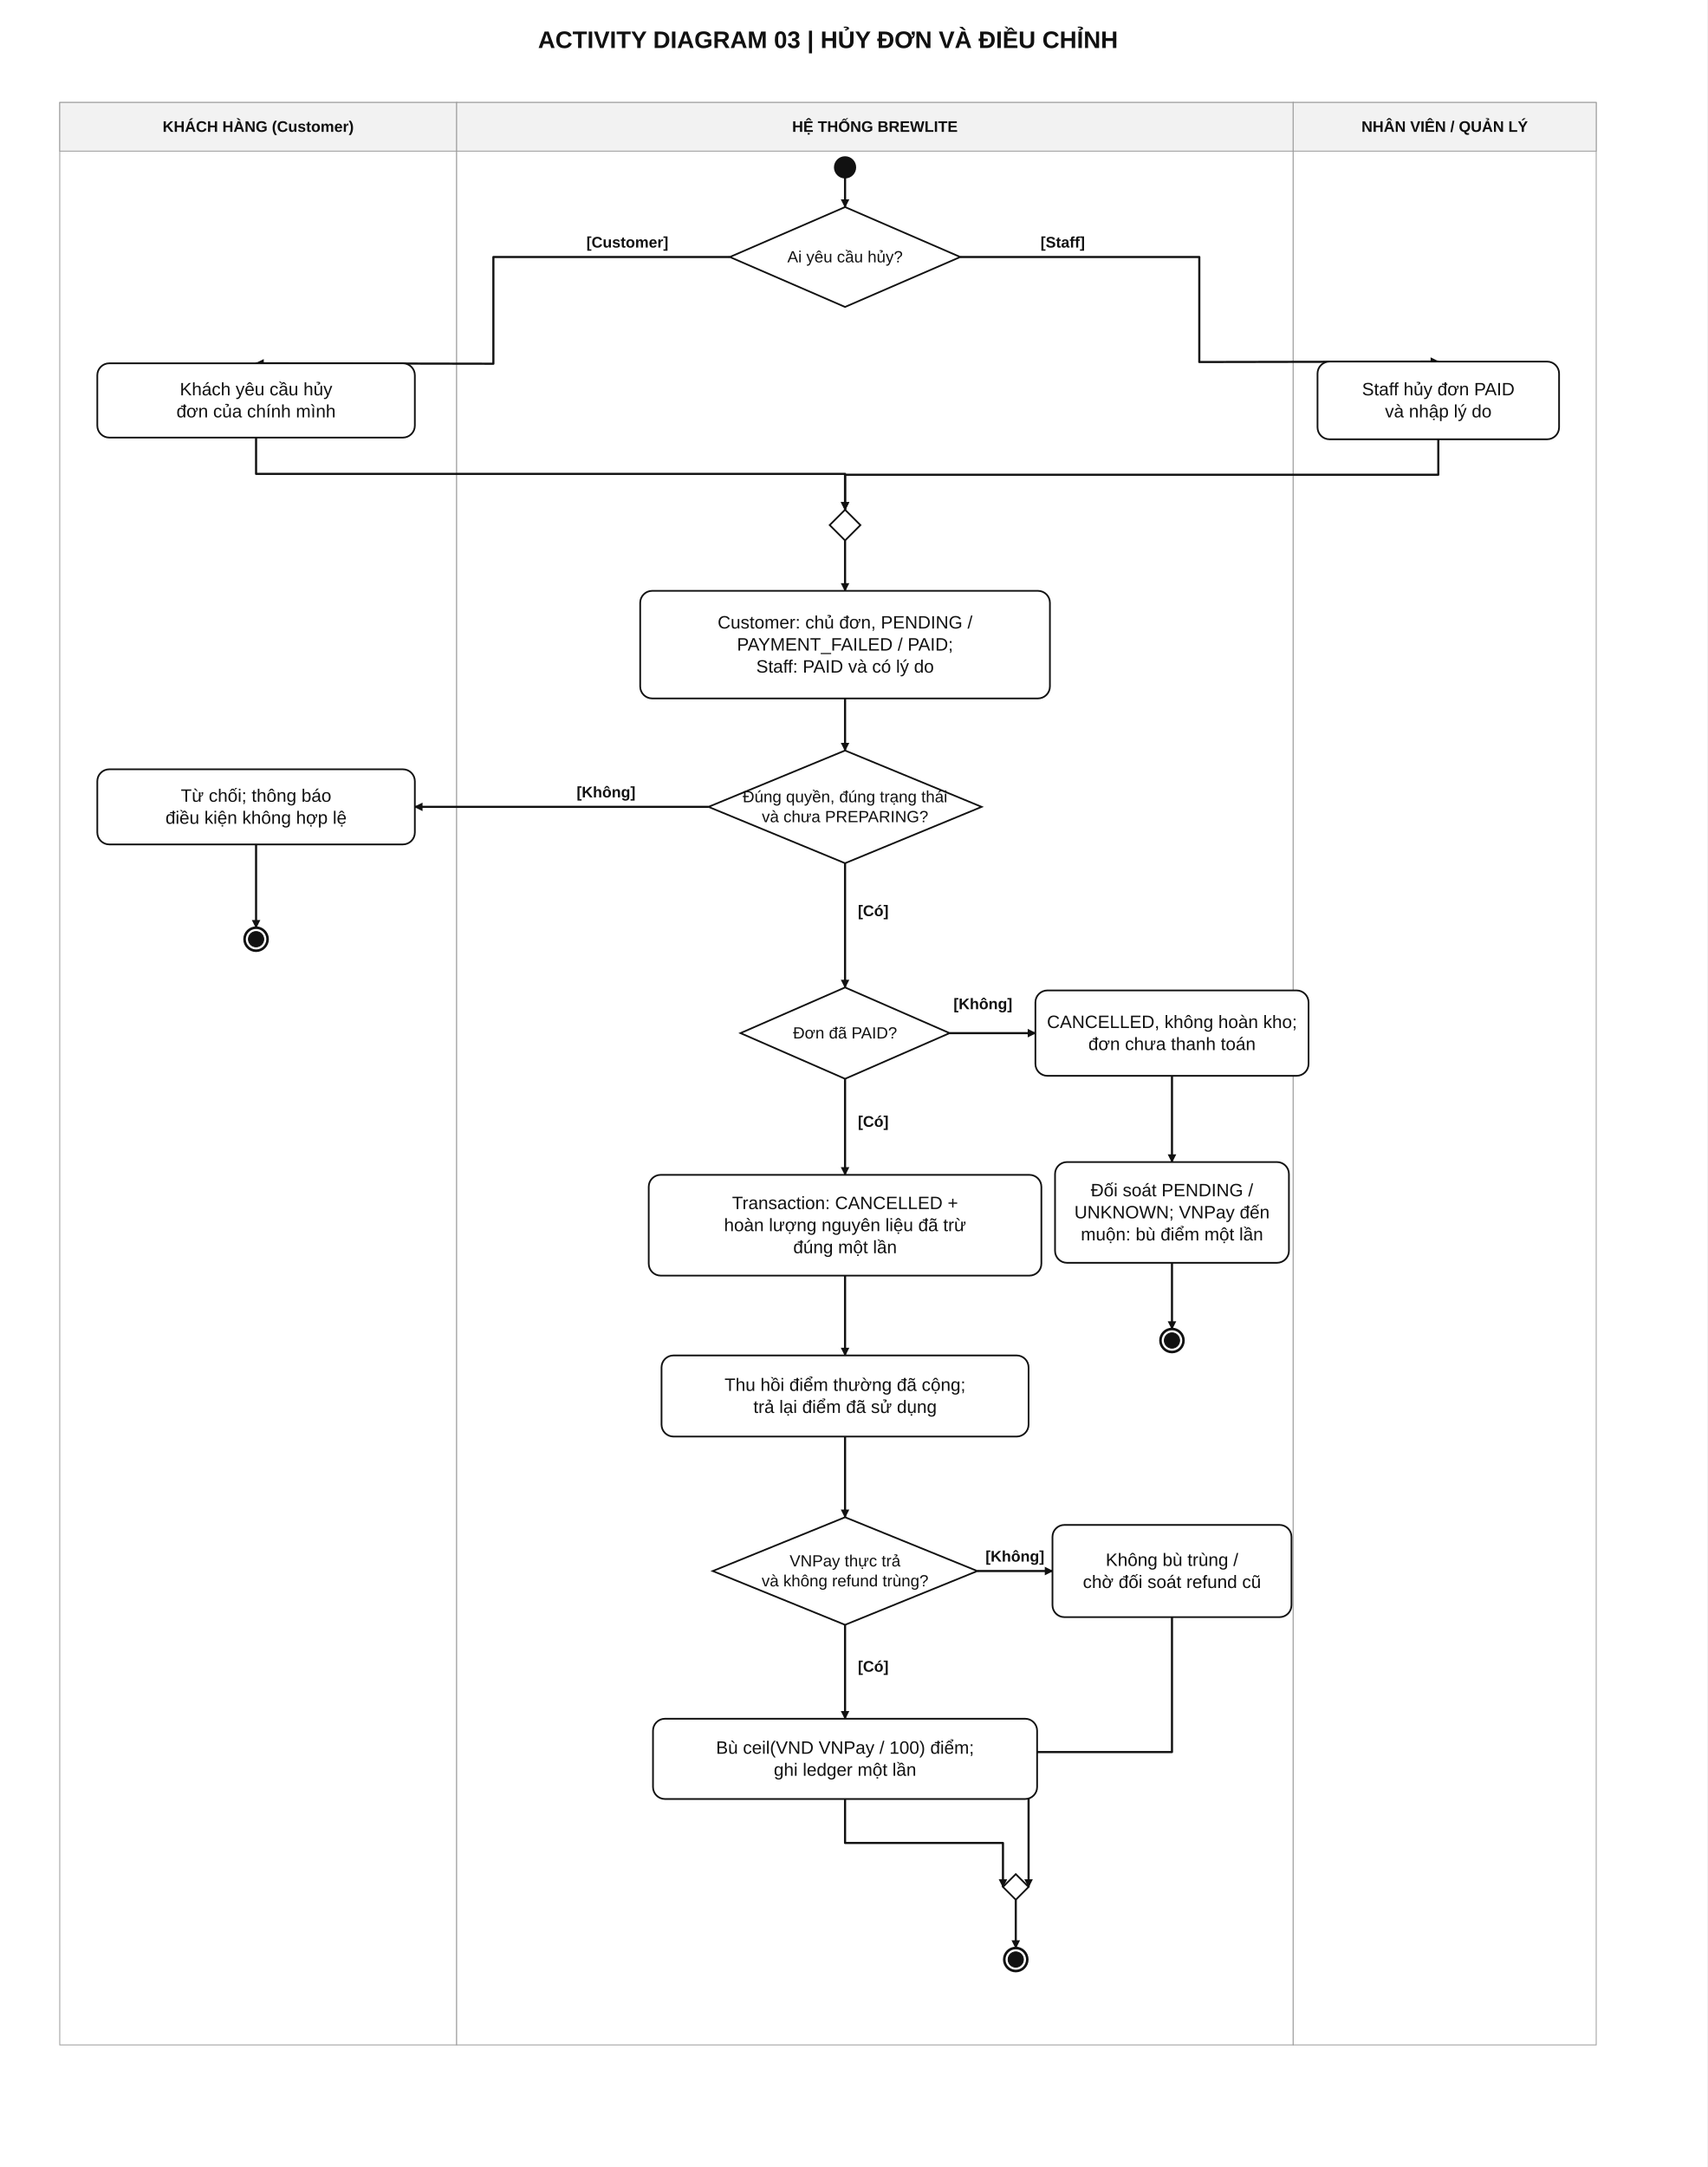
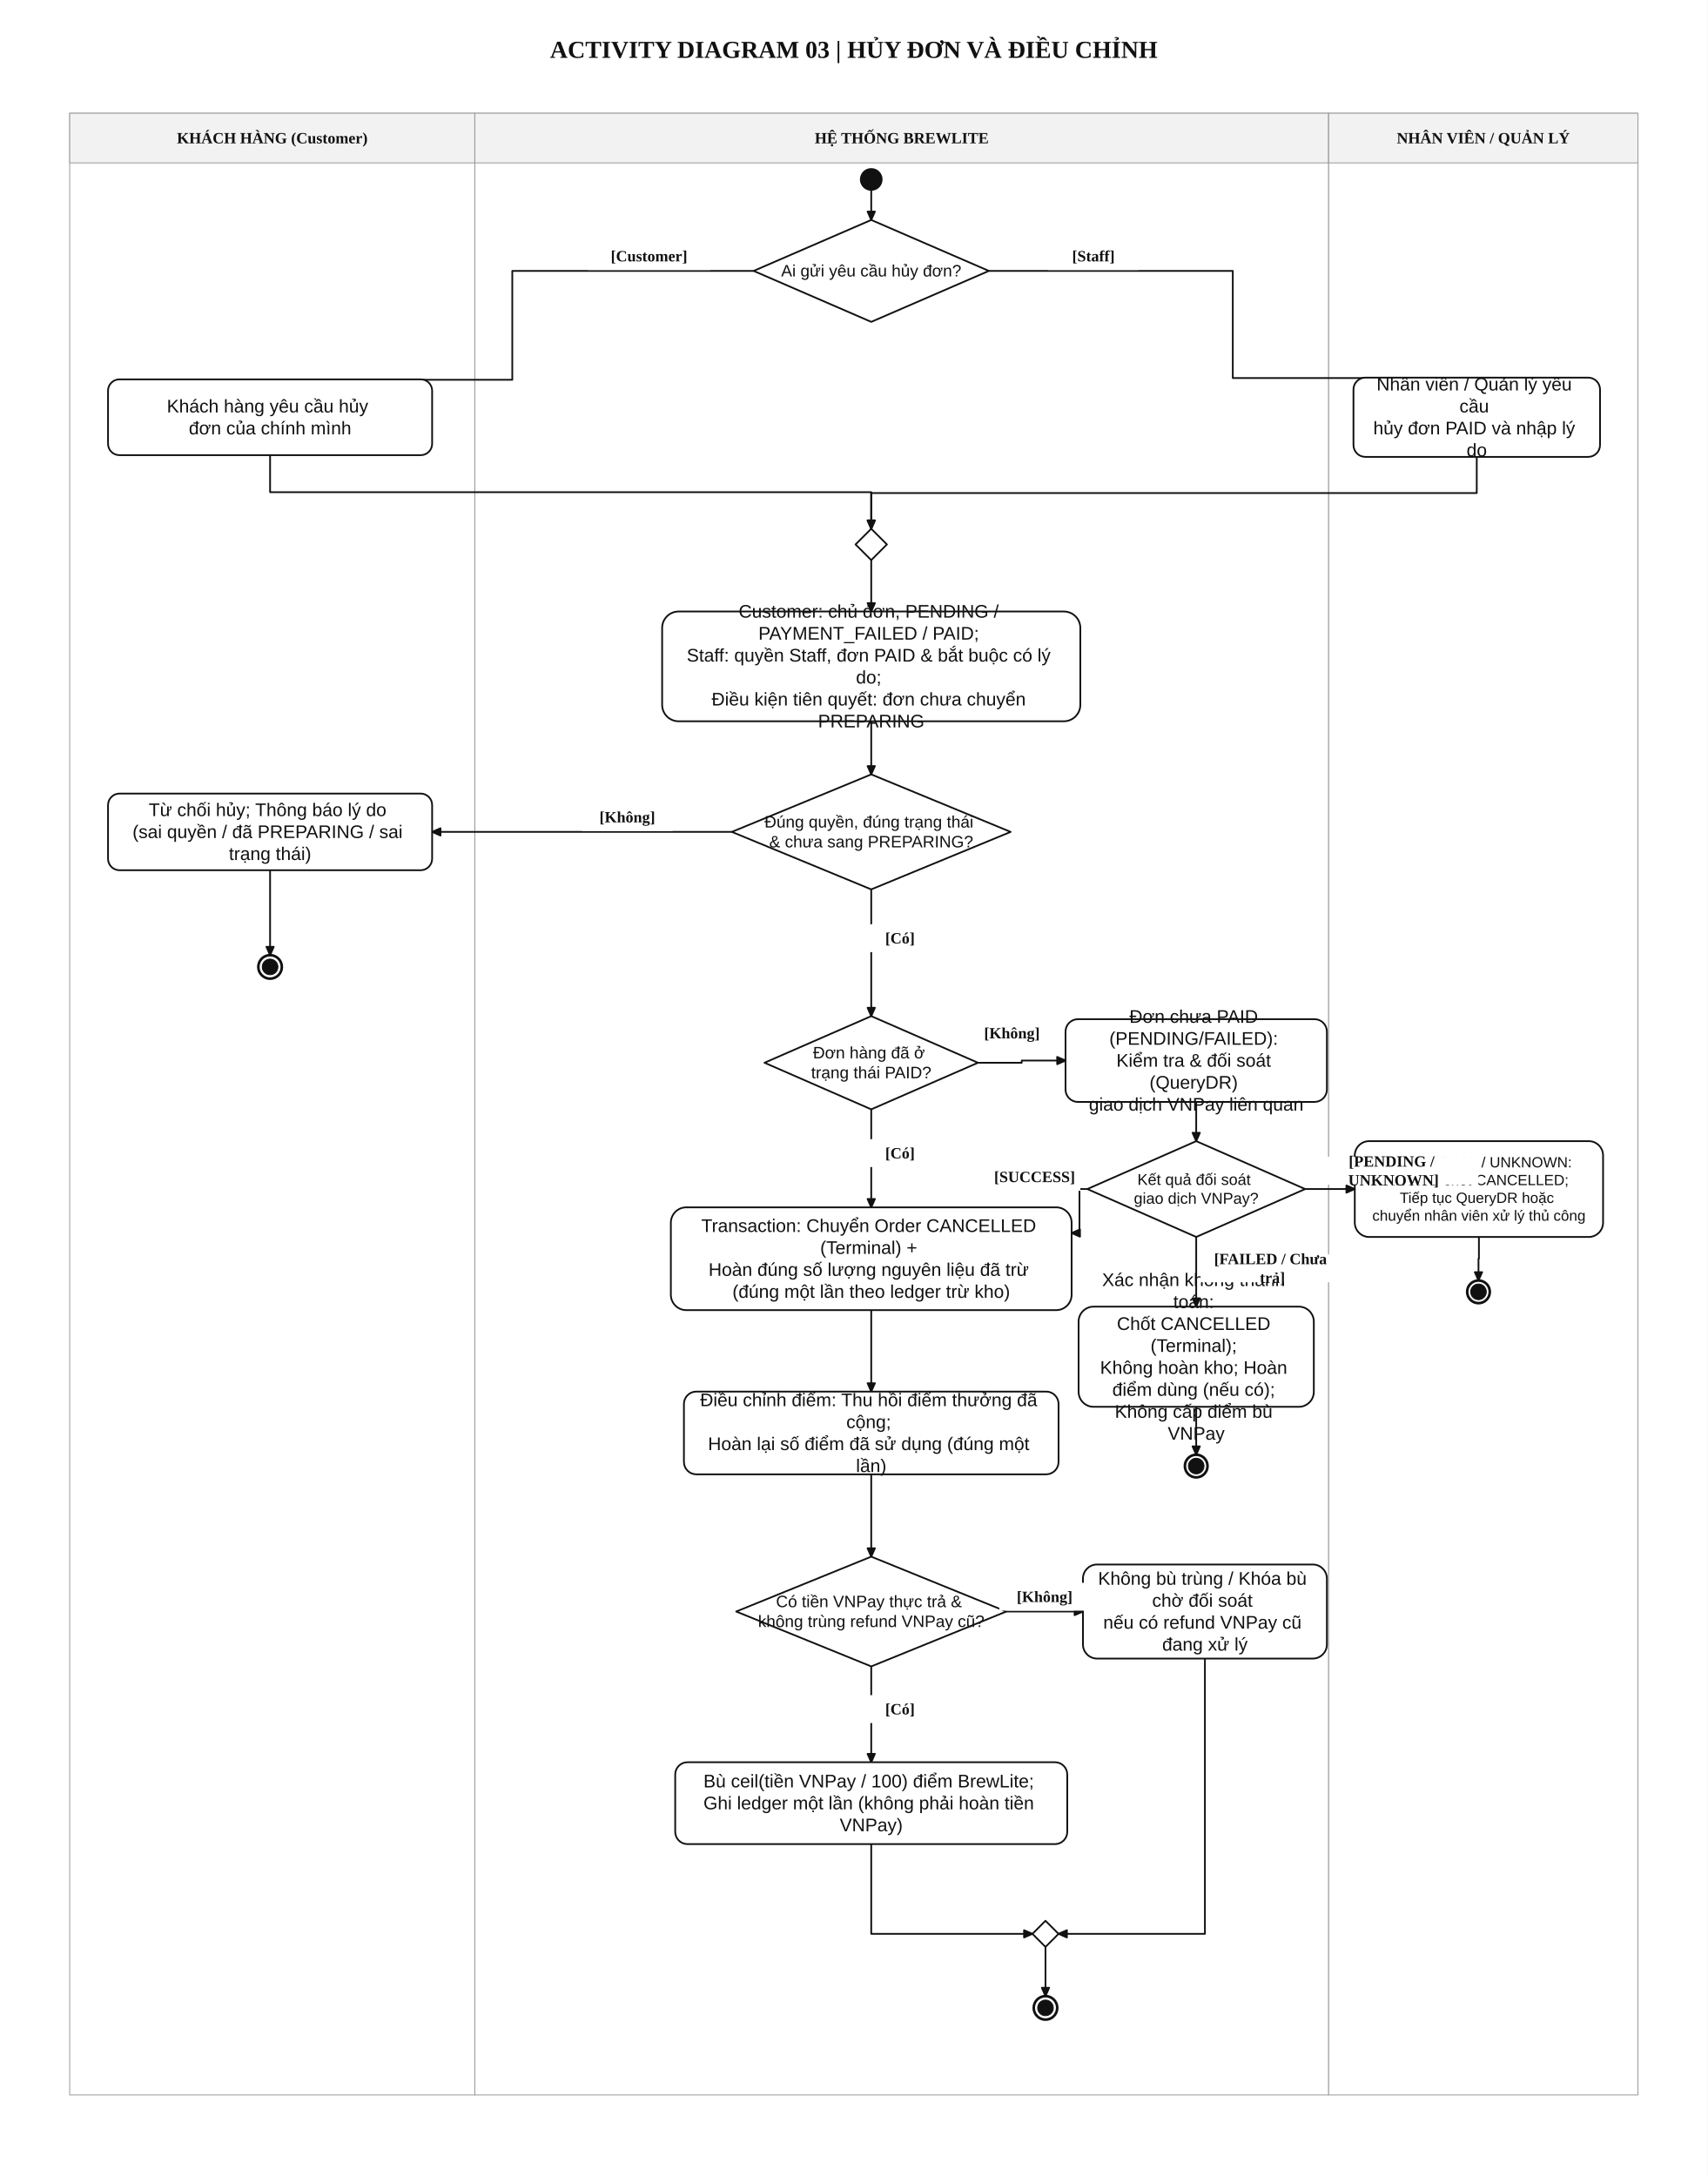
- <svg xmlns="http://www.w3.org/2000/svg" width="2000" height="2538" viewBox="0 0 2000 2538">
-   <defs>
-     <marker id="arrow" markerWidth="10" markerHeight="10" refX="9" refY="5" orient="auto" markerUnits="userSpaceOnUse">
-       <path d="M 0 0 L 10 5 L 0 10 z" fill="#111111" />
-     </marker>
-   </defs>
-   <rect width="2000" height="2538" fill="white" />
-   <rect x="0" y="0" width="1940" height="2478" rx="0" fill="#FFFFFF" stroke="none" stroke-width="1" />
-   <rect x="70" y="120" width="465" height="2275" rx="0" fill="#FFFFFF" stroke="#999999" stroke-width="1" />
-   <rect x="535" y="120" width="980" height="2275" rx="0" fill="#FFFFFF" stroke="#999999" stroke-width="1" />
-   <rect x="1515" y="120" width="355" height="2275" rx="0" fill="#FFFFFF" stroke="#999999" stroke-width="1" />
-   <polyline points="990,208 990,242.5" fill="none" stroke="#111111" stroke-width="2.5" stroke-linejoin="round" marker-end="url(#arrow)" />
-   <polyline points="855,301 578,301 578,426 300,425.5" fill="none" stroke="#111111" stroke-width="2.5" stroke-linejoin="round" marker-end="url(#arrow)" />
-   <polyline points="1125,301 1405,301 1405,424 1685,423.5" fill="none" stroke="#111111" stroke-width="2.5" stroke-linejoin="round" marker-end="url(#arrow)" />
-   <polyline points="300,512.5 300,555 990,555 990,597" fill="none" stroke="#111111" stroke-width="2.5" stroke-linejoin="round" marker-end="url(#arrow)" />
-   <polyline points="1685,514.5 1685,556 990,556 990,597" fill="none" stroke="#111111" stroke-width="2.5" stroke-linejoin="round" marker-end="url(#arrow)" />
-   <polyline points="990,633 990,692" fill="none" stroke="#111111" stroke-width="2.5" stroke-linejoin="round" marker-end="url(#arrow)" />
-   <polyline points="990,818 990,879" fill="none" stroke="#111111" stroke-width="2.5" stroke-linejoin="round" marker-end="url(#arrow)" />
-   <polyline points="830,945 486,945" fill="none" stroke="#111111" stroke-width="2.5" stroke-linejoin="round" marker-end="url(#arrow)" />
-   <polyline points="300,989 300,1086.5" fill="none" stroke="#111111" stroke-width="2.5" stroke-linejoin="round" marker-end="url(#arrow)" />
-   <polyline points="990,1011 990,1156.5" fill="none" stroke="#111111" stroke-width="2.5" stroke-linejoin="round" marker-end="url(#arrow)" />
-   <polyline points="1112.5,1210 1213,1210" fill="none" stroke="#111111" stroke-width="2.5" stroke-linejoin="round" marker-end="url(#arrow)" />
-   <polyline points="990,1263.5 990,1376" fill="none" stroke="#111111" stroke-width="2.5" stroke-linejoin="round" marker-end="url(#arrow)" />
-   <polyline points="990,1494 990,1587.5" fill="none" stroke="#111111" stroke-width="2.5" stroke-linejoin="round" marker-end="url(#arrow)" />
-   <polyline points="990,1682.5 990,1777" fill="none" stroke="#111111" stroke-width="2.5" stroke-linejoin="round" marker-end="url(#arrow)" />
-   <polyline points="1145,1840 1233,1840" fill="none" stroke="#111111" stroke-width="2.5" stroke-linejoin="round" marker-end="url(#arrow)" />
-   <polyline points="990,1903 990,2013" fill="none" stroke="#111111" stroke-width="2.5" stroke-linejoin="round" marker-end="url(#arrow)" />
-   <polyline points="990,2107 990,2158.5 1175,2158.5 1175,2210" fill="none" stroke="#111111" stroke-width="2.5" stroke-linejoin="round" marker-end="url(#arrow)" />
-   <polyline points="1373,1894 1373,2052 1205,2052 1205,2210" fill="none" stroke="#111111" stroke-width="2.5" stroke-linejoin="round" marker-end="url(#arrow)" />
-   <polyline points="1190,2225 1190,2281.5" fill="none" stroke="#111111" stroke-width="2.5" stroke-linejoin="round" marker-end="url(#arrow)" />
-   <polyline points="1373,1260 1373,1361" fill="none" stroke="#111111" stroke-width="2.5" stroke-linejoin="round" marker-end="url(#arrow)" />
-   <polyline points="1373,1479 1373,1556.5" fill="none" stroke="#111111" stroke-width="2.5" stroke-linejoin="round" marker-end="url(#arrow)" />
-   <text x="970" y="56.24" font-family="Arial, sans-serif" font-size="28" font-weight="bold" fill="#111111" text-anchor="middle">ACTIVITY DIAGRAM 03  |  HỦY ĐƠN VÀ ĐIỀU CHỈNH</text>
-   <rect x="70" y="120" width="465" height="57" rx="0" fill="#F2F2F2" stroke="#999999" stroke-width="1" />
-   <text x="302.5" y="154.44" font-family="Arial, sans-serif" font-size="18" font-weight="bold" fill="#111111" text-anchor="middle">KHÁCH HÀNG (Customer)</text>
-   <rect x="535" y="120" width="980" height="57" rx="0" fill="#F2F2F2" stroke="#999999" stroke-width="1" />
-   <text x="1025" y="154.44" font-family="Arial, sans-serif" font-size="18" font-weight="bold" fill="#111111" text-anchor="middle">HỆ THỐNG BREWLITE</text>
-   <rect x="1515" y="120" width="355" height="57" rx="0" fill="#F2F2F2" stroke="#999999" stroke-width="1" />
-   <text x="1692.5" y="154.44" font-family="Arial, sans-serif" font-size="18" font-weight="bold" fill="#111111" text-anchor="middle">NHÂN VIÊN / QUẢN LÝ</text>
-   <ellipse cx="990" cy="196" rx="12" ry="12" fill="#111111" stroke="#111111" stroke-width="2" />
-   <polygon points="990,242.5 1125,301 990,359.5 855,301" fill="#FFFFFF" stroke="#111111" stroke-width="2" />
-   <text x="990" y="307.27" font-family="Arial, sans-serif" font-size="19" font-weight="normal" fill="#111111" text-anchor="middle">Ai yêu cầu hủy?</text>
-   <rect x="114" y="425.5" width="372" height="87" rx="14" fill="#FFFFFF" stroke="#111111" stroke-width="2" />
-   <text x="300" y="463.015" font-family="Arial, sans-serif" font-size="21" font-weight="normal" fill="#111111" text-anchor="middle">Khách yêu cầu hủy</text>
-   <text x="300" y="488.845" font-family="Arial, sans-serif" font-size="21" font-weight="normal" fill="#111111" text-anchor="middle">đơn của chính mình</text>
-   <rect x="1543.5" y="423.5" width="283" height="91" rx="14" fill="#FFFFFF" stroke="#111111" stroke-width="2" />
-   <text x="1685" y="463.015" font-family="Arial, sans-serif" font-size="21" font-weight="normal" fill="#111111" text-anchor="middle">Staff hủy đơn PAID</text>
-   <text x="1685" y="488.845" font-family="Arial, sans-serif" font-size="21" font-weight="normal" fill="#111111" text-anchor="middle">và nhập lý do</text>
-   <polygon points="990,597 1008,615 990,633 972,615" fill="#FFFFFF" stroke="#111111" stroke-width="2" />
-   <rect x="750" y="692" width="480" height="126" rx="14" fill="#FFFFFF" stroke="#111111" stroke-width="2" />
-   <text x="990" y="736.1" font-family="Arial, sans-serif" font-size="21" font-weight="normal" fill="#111111" text-anchor="middle">Customer: chủ đơn, PENDING /</text>
-   <text x="990" y="761.93" font-family="Arial, sans-serif" font-size="21" font-weight="normal" fill="#111111" text-anchor="middle">PAYMENT_FAILED / PAID;</text>
-   <text x="990" y="787.76" font-family="Arial, sans-serif" font-size="21" font-weight="normal" fill="#111111" text-anchor="middle">Staff: PAID và có lý do</text>
-   <polygon points="990,879 1150,945 990,1011 830,945" fill="#FFFFFF" stroke="#111111" stroke-width="2" />
-   <text x="990" y="939.585" font-family="Arial, sans-serif" font-size="19" font-weight="normal" fill="#111111" text-anchor="middle">Đúng quyền, đúng trạng thái</text>
-   <text x="990" y="962.955" font-family="Arial, sans-serif" font-size="19" font-weight="normal" fill="#111111" text-anchor="middle">và chưa PREPARING?</text>
-   <rect x="114" y="901" width="372" height="88" rx="14" fill="#FFFFFF" stroke="#111111" stroke-width="2" />
-   <text x="300" y="939.015" font-family="Arial, sans-serif" font-size="21" font-weight="normal" fill="#111111" text-anchor="middle">Từ chối; thông báo</text>
-   <text x="300" y="964.845" font-family="Arial, sans-serif" font-size="21" font-weight="normal" fill="#111111" text-anchor="middle">điều kiện không hợp lệ</text>
-   <ellipse cx="300" cy="1100" rx="13.5" ry="13.5" fill="#FFFFFF" stroke="#111111" stroke-width="3" />
-   <ellipse cx="300" cy="1100" rx="9" ry="9" fill="#111111" stroke="#111111" stroke-width="1" />
-   <polygon points="990,1156.5 1112.5,1210 990,1263.5 867.5,1210" fill="#FFFFFF" stroke="#111111" stroke-width="2" />
-   <text x="990" y="1216.27" font-family="Arial, sans-serif" font-size="19" font-weight="normal" fill="#111111" text-anchor="middle">Đơn đã PAID?</text>
-   <rect x="1213" y="1160" width="320" height="100" rx="14" fill="#FFFFFF" stroke="#111111" stroke-width="2" />
-   <text x="1373" y="1204.02" font-family="Arial, sans-serif" font-size="21" font-weight="normal" fill="#111111" text-anchor="middle">CANCELLED, không hoàn kho;</text>
-   <text x="1373" y="1229.85" font-family="Arial, sans-serif" font-size="21" font-weight="normal" fill="#111111" text-anchor="middle">đơn chưa thanh toán</text>
-   <ellipse cx="1373" cy="1570" rx="13.5" ry="13.5" fill="#FFFFFF" stroke="#111111" stroke-width="3" />
-   <ellipse cx="1373" cy="1570" rx="9" ry="9" fill="#111111" stroke="#111111" stroke-width="1" />
-   <rect x="760" y="1376" width="460" height="118" rx="14" fill="#FFFFFF" stroke="#111111" stroke-width="2" />
-   <text x="990" y="1416.1" font-family="Arial, sans-serif" font-size="21" font-weight="normal" fill="#111111" text-anchor="middle">Transaction: CANCELLED +</text>
-   <text x="990" y="1441.93" font-family="Arial, sans-serif" font-size="21" font-weight="normal" fill="#111111" text-anchor="middle">hoàn lượng nguyên liệu đã trừ</text>
-   <text x="990" y="1467.76" font-family="Arial, sans-serif" font-size="21" font-weight="normal" fill="#111111" text-anchor="middle">đúng một lần</text>
-   <rect x="775" y="1587.5" width="430" height="95" rx="14" fill="#FFFFFF" stroke="#111111" stroke-width="2" />
-   <text x="990" y="1629.02" font-family="Arial, sans-serif" font-size="21" font-weight="normal" fill="#111111" text-anchor="middle">Thu hồi điểm thường đã cộng;</text>
-   <text x="990" y="1654.85" font-family="Arial, sans-serif" font-size="21" font-weight="normal" fill="#111111" text-anchor="middle">trả lại điểm đã sử dụng</text>
-   <polygon points="990,1777 1145,1840 990,1903 835,1840" fill="#FFFFFF" stroke="#111111" stroke-width="2" />
-   <text x="990" y="1834.59" font-family="Arial, sans-serif" font-size="19" font-weight="normal" fill="#111111" text-anchor="middle">VNPay thực trả</text>
-   <text x="990" y="1857.95" font-family="Arial, sans-serif" font-size="19" font-weight="normal" fill="#111111" text-anchor="middle">và không refund trùng?</text>
-   <rect x="1233" y="1786" width="280" height="108" rx="14" fill="#FFFFFF" stroke="#111111" stroke-width="2" />
-   <text x="1373" y="1834.02" font-family="Arial, sans-serif" font-size="21" font-weight="normal" fill="#111111" text-anchor="middle">Không bù trùng /</text>
-   <text x="1373" y="1859.85" font-family="Arial, sans-serif" font-size="21" font-weight="normal" fill="#111111" text-anchor="middle">chờ đối soát refund cũ</text>
-   <rect x="765" y="2013" width="450" height="94" rx="14" fill="#FFFFFF" stroke="#111111" stroke-width="2" />
-   <text x="990" y="2054.01" font-family="Arial, sans-serif" font-size="21" font-weight="normal" fill="#111111" text-anchor="middle">Bù ceil(VND VNPay / 100) điểm;</text>
-   <text x="990" y="2079.84" font-family="Arial, sans-serif" font-size="21" font-weight="normal" fill="#111111" text-anchor="middle">ghi ledger một lần</text>
-   <polygon points="1190,2195 1205,2210 1190,2225 1175,2210" fill="#FFFFFF" stroke="#111111" stroke-width="2" />
-   <ellipse cx="1190" cy="2295" rx="13.5" ry="13.5" fill="#FFFFFF" stroke="#111111" stroke-width="3" />
-   <ellipse cx="1190" cy="2295" rx="9" ry="9" fill="#111111" stroke="#111111" stroke-width="1" />
-   <rect x="1236" y="1361" width="274" height="118" rx="14" fill="#FFFFFF" stroke="#111111" stroke-width="2" />
-   <text x="1373" y="1401.1" font-family="Arial, sans-serif" font-size="21" font-weight="normal" fill="#111111" text-anchor="middle">Đối soát PENDING /</text>
-   <text x="1373" y="1426.93" font-family="Arial, sans-serif" font-size="21" font-weight="normal" fill="#111111" text-anchor="middle">UNKNOWN; VNPay đến</text>
-   <text x="1373" y="1452.76" font-family="Arial, sans-serif" font-size="21" font-weight="normal" fill="#111111" text-anchor="middle">muộn: bù điểm một lần</text>
-   <text x="735" y="289.94" font-family="Arial, sans-serif" font-size="18" font-weight="bold" fill="#111111" text-anchor="middle">[Customer]</text>
-   <text x="1245" y="289.94" font-family="Arial, sans-serif" font-size="18" font-weight="bold" fill="#111111" text-anchor="middle">[Staff]</text>
-   <text x="710" y="933.94" font-family="Arial, sans-serif" font-size="18" font-weight="bold" fill="#111111" text-anchor="middle">[Không]</text>
-   <text x="1023" y="1072.94" font-family="Arial, sans-serif" font-size="18" font-weight="bold" fill="#111111" text-anchor="middle">[Có]</text>
-   <text x="1151.5" y="1181.94" font-family="Arial, sans-serif" font-size="18" font-weight="bold" fill="#111111" text-anchor="middle">[Không]</text>
-   <text x="1023" y="1319.69" font-family="Arial, sans-serif" font-size="18" font-weight="bold" fill="#111111" text-anchor="middle">[Có]</text>
-   <text x="1189" y="1828.94" font-family="Arial, sans-serif" font-size="18" font-weight="bold" fill="#111111" text-anchor="middle">[Không]</text>
-   <text x="1023" y="1957.94" font-family="Arial, sans-serif" font-size="18" font-weight="bold" fill="#111111" text-anchor="middle">[Có]</text>
+ <svg xmlns="http://www.w3.org/2000/svg" id="drawio-eljh0t" class="drawio" width="1960" height="2498" viewBox="-10 -10 1960 2498" role="img" aria-labelledby="drawio-eljh0t-title" style="background: #FFFFFF; background-color: #FFFFFF; color-scheme: light; max-width:100%;height:auto">
+   <style>#drawio-eljh0t{font-family:var(--drawio-font-family, Helvetica, Arial, sans-serif);background:#FFFFFF}#drawio-eljh0t text{white-space:pre}#drawio-eljh0t a{cursor:pointer}</style>
+   <rect x="-10" y="-10" width="1960" height="2498" fill="#FFFFFF" stroke="none" />
+   <g class="drawio-vertex" data-cell-id="pageBackground">
+     <rect fill="#FFFFFF" stroke="none" stroke-linejoin="round" x="0" y="0" width="1940" height="2478" />
+   </g>
+   <g class="drawio-vertex" data-cell-id="title">
+     <rect fill="none" stroke="none" stroke-linejoin="round" x="75" y="12" width="1790" height="70" />
+     <g class="drawio-label">
+       <text text-anchor="middle" font-size="28" font-weight="bold" fill="#111111">
+         <tspan x="970" y="56.41">ACTIVITY DIAGRAM 03 | HỦY ĐƠN VÀ ĐIỀU CHỈNH</tspan>
+       </text>
+     </g>
+   </g>
+   <g class="drawio-vertex" data-cell-id="lane0">
+     <rect fill="#FFFFFF" stroke="#999999" stroke-width="1" stroke-linejoin="round" x="70" y="120" width="465" height="2275" />
+   </g>
+   <g class="drawio-vertex" data-cell-id="laneLabel0">
+     <rect fill="#F2F2F2" stroke="#999999" stroke-width="1" stroke-linejoin="round" x="70" y="120" width="465" height="57" />
+     <g class="drawio-label">
+       <text text-anchor="middle" font-size="18" font-weight="bold" fill="#111111">
+         <tspan x="302.5" y="154.55">KHÁCH HÀNG (Customer)</tspan>
+       </text>
+     </g>
+   </g>
+   <g class="drawio-vertex" data-cell-id="lane1">
+     <rect fill="#FFFFFF" stroke="#999999" stroke-width="1" stroke-linejoin="round" x="535" y="120" width="980" height="2275" />
+   </g>
+   <g class="drawio-vertex" data-cell-id="laneLabel1">
+     <rect fill="#F2F2F2" stroke="#999999" stroke-width="1" stroke-linejoin="round" x="535" y="120" width="980" height="57" />
+     <g class="drawio-label">
+       <text text-anchor="middle" font-size="18" font-weight="bold" fill="#111111">
+         <tspan x="1025" y="154.55">HỆ THỐNG BREWLITE</tspan>
+       </text>
+     </g>
+   </g>
+   <g class="drawio-vertex" data-cell-id="lane2">
+     <rect fill="#FFFFFF" stroke="#999999" stroke-width="1" stroke-linejoin="round" x="1515" y="120" width="355" height="2275" />
+   </g>
+   <g class="drawio-vertex" data-cell-id="laneLabel2">
+     <rect fill="#F2F2F2" stroke="#999999" stroke-width="1" stroke-linejoin="round" x="1515" y="120" width="355" height="57" />
+     <g class="drawio-label">
+       <text text-anchor="middle" font-size="18" font-weight="bold" fill="#111111">
+         <tspan x="1692.5" y="154.55">NHÂN VIÊN / QUẢN LÝ</tspan>
+       </text>
+     </g>
+   </g>
+   <g class="drawio-edge" data-cell-id="edge0">
+     <path d="M990,208 L990,233.86" fill="none" stroke="#111111" stroke-width="2" stroke-linejoin="round" />
+     <path d="M990,242.5 L985.8,232.9 L994.2,232.9 Z" fill="#111111" stroke="#111111" stroke-width="2" stroke-linejoin="round" stroke-linecap="round" />
+   </g>
+   <g class="drawio-edge" data-cell-id="edge1">
+     <path d="M855,301 L578,301 L578,426 L300,426 L300,426" fill="none" stroke="#111111" stroke-width="2" stroke-linejoin="round" />
+     <path d="M300,425.5 L304.2,435.1 L295.8,435.1 Z" fill="#111111" stroke="#111111" stroke-width="2" stroke-linejoin="round" stroke-linecap="round" />
+   </g>
+   <g class="drawio-edge" data-cell-id="edge2">
+     <path d="M1125,301 L1405,301 L1405,424 L1685,424 L1685,424" fill="none" stroke="#111111" stroke-width="2" stroke-linejoin="round" />
+     <path d="M1685,423.5 L1689.2,433.1 L1680.8,433.1 Z" fill="#111111" stroke="#111111" stroke-width="2" stroke-linejoin="round" stroke-linecap="round" />
+   </g>
+   <g class="drawio-edge" data-cell-id="edge3">
+     <path d="M300,512.5 L300,555 L990,555 L990,588.36" fill="none" stroke="#111111" stroke-width="2" stroke-linejoin="round" />
+     <path d="M990,597 L985.8,587.4 L994.2,587.4 Z" fill="#111111" stroke="#111111" stroke-width="2" stroke-linejoin="round" stroke-linecap="round" />
+   </g>
+   <g class="drawio-edge" data-cell-id="edge4">
+     <path d="M1685,514.5 L1685,556 L990,556 L990,588.36" fill="none" stroke="#111111" stroke-width="2" stroke-linejoin="round" />
+     <path d="M990,597 L985.8,587.4 L994.2,587.4 Z" fill="#111111" stroke="#111111" stroke-width="2" stroke-linejoin="round" stroke-linecap="round" />
+   </g>
+   <g class="drawio-edge" data-cell-id="edge5">
+     <path d="M990,633 L990,683.36" fill="none" stroke="#111111" stroke-width="2" stroke-linejoin="round" />
+     <path d="M990,692 L985.8,682.4 L994.2,682.4 Z" fill="#111111" stroke="#111111" stroke-width="2" stroke-linejoin="round" stroke-linecap="round" />
+   </g>
+   <g class="drawio-edge" data-cell-id="edge6">
+     <path d="M990,818 L990,870.36" fill="none" stroke="#111111" stroke-width="2" stroke-linejoin="round" />
+     <path d="M990,879 L985.8,869.4 L994.2,869.4 Z" fill="#111111" stroke="#111111" stroke-width="2" stroke-linejoin="round" stroke-linecap="round" />
+   </g>
+   <g class="drawio-edge" data-cell-id="edge7">
+     <path d="M830,945 L494.64,945" fill="none" stroke="#111111" stroke-width="2" stroke-linejoin="round" />
+     <path d="M486,945 L495.6,940.8 L495.6,949.2 Z" fill="#111111" stroke="#111111" stroke-width="2" stroke-linejoin="round" stroke-linecap="round" />
+   </g>
+   <g class="drawio-edge" data-cell-id="edge8">
+     <path d="M300,989 L300,1077.86" fill="none" stroke="#111111" stroke-width="2" stroke-linejoin="round" />
+     <path d="M300,1086.5 L295.8,1076.9 L304.2,1076.9 Z" fill="#111111" stroke="#111111" stroke-width="2" stroke-linejoin="round" stroke-linecap="round" />
+   </g>
+   <g class="drawio-edge" data-cell-id="edge9">
+     <path d="M990,1011 L990,1147.86" fill="none" stroke="#111111" stroke-width="2" stroke-linejoin="round" />
+     <path d="M990,1156.5 L985.8,1146.9 L994.2,1146.9 Z" fill="#111111" stroke="#111111" stroke-width="2" stroke-linejoin="round" stroke-linecap="round" />
+   </g>
+   <g class="drawio-edge" data-cell-id="edge10">
+     <path d="M1112.5,1210 L1162.75,1210 L1162.75,1207.5 L1204.36,1207.5" fill="none" stroke="#111111" stroke-width="2" stroke-linejoin="round" />
+     <path d="M1213,1207.5 L1203.4,1211.7 L1203.4,1203.3 Z" fill="#111111" stroke="#111111" stroke-width="2" stroke-linejoin="round" stroke-linecap="round" />
+   </g>
+   <g class="drawio-edge" data-cell-id="edge11">
+     <path d="M990,1263.5 L990,1367.36" fill="none" stroke="#111111" stroke-width="2" stroke-linejoin="round" />
+     <path d="M990,1376 L985.8,1366.4 L994.2,1366.4 Z" fill="#111111" stroke="#111111" stroke-width="2" stroke-linejoin="round" stroke-linecap="round" />
+   </g>
+   <g class="drawio-edge" data-cell-id="edge12">
+     <path d="M990,1494 L990,1578.86" fill="none" stroke="#111111" stroke-width="2" stroke-linejoin="round" />
+     <path d="M990,1587.5 L985.8,1577.9 L994.2,1577.9 Z" fill="#111111" stroke="#111111" stroke-width="2" stroke-linejoin="round" stroke-linecap="round" />
+   </g>
+   <g class="drawio-edge" data-cell-id="edge13">
+     <path d="M990,1682.5 L990,1768.36" fill="none" stroke="#111111" stroke-width="2" stroke-linejoin="round" />
+     <path d="M990,1777 L985.8,1767.4 L994.2,1767.4 Z" fill="#111111" stroke="#111111" stroke-width="2" stroke-linejoin="round" stroke-linecap="round" />
+   </g>
+   <g class="drawio-edge" data-cell-id="edge14">
+     <path d="M1145,1840 L1224.36,1840" fill="none" stroke="#111111" stroke-width="2" stroke-linejoin="round" />
+     <path d="M1233,1840 L1223.4,1844.2 L1223.4,1835.8 Z" fill="#111111" stroke="#111111" stroke-width="2" stroke-linejoin="round" stroke-linecap="round" />
+   </g>
+   <g class="drawio-edge" data-cell-id="edge15">
+     <path d="M990,1903 L990,2004.36" fill="none" stroke="#111111" stroke-width="2" stroke-linejoin="round" />
+     <path d="M990,2013 L985.8,2003.4 L994.2,2003.4 Z" fill="#111111" stroke="#111111" stroke-width="2" stroke-linejoin="round" stroke-linecap="round" />
+   </g>
+   <g class="drawio-edge" data-cell-id="edge16">
+     <path d="M990,2107 L990,2210 L1166.36,2210" fill="none" stroke="#111111" stroke-width="2" stroke-linejoin="round" />
+     <path d="M1175,2210 L1165.4,2214.2 L1165.4,2205.8 Z" fill="#111111" stroke="#111111" stroke-width="2" stroke-linejoin="round" stroke-linecap="round" />
+   </g>
+   <g class="drawio-edge" data-cell-id="edge17">
+     <path d="M1373,1894 L1373,2210 L1213.64,2210" fill="none" stroke="#111111" stroke-width="2" stroke-linejoin="round" />
+     <path d="M1205,2210 L1214.6,2205.8 L1214.6,2214.2 Z" fill="#111111" stroke="#111111" stroke-width="2" stroke-linejoin="round" stroke-linecap="round" />
+   </g>
+   <g class="drawio-edge" data-cell-id="edge18">
+     <path d="M1190,2225 L1190,2272.86" fill="none" stroke="#111111" stroke-width="2" stroke-linejoin="round" />
+     <path d="M1190,2281.5 L1185.8,2271.9 L1194.2,2271.9 Z" fill="#111111" stroke="#111111" stroke-width="2" stroke-linejoin="round" stroke-linecap="round" />
+   </g>
+   <g class="drawio-edge" data-cell-id="edge19">
+     <path d="M1363,1255 L1363,1291.36" fill="none" stroke="#111111" stroke-width="2" stroke-linejoin="round" />
+     <path d="M1363,1300 L1358.8,1290.4 L1367.2,1290.4 Z" fill="#111111" stroke="#111111" stroke-width="2" stroke-linejoin="round" stroke-linecap="round" />
+   </g>
+   <g class="drawio-edge" data-cell-id="edge20">
+     <path d="M1363,1605 L1363,1651.36" fill="none" stroke="#111111" stroke-width="2" stroke-linejoin="round" />
+     <path d="M1363,1660 L1358.8,1650.4 L1367.2,1650.4 Z" fill="#111111" stroke="#111111" stroke-width="2" stroke-linejoin="round" stroke-linecap="round" />
+   </g>
+   <g class="drawio-vertex" data-cell-id="c_start">
+     <ellipse fill="#111111" stroke="#111111" stroke-width="2" stroke-linejoin="round" cx="990" cy="196" rx="12" ry="12" />
+   </g>
+   <g class="drawio-vertex" data-cell-id="c_actor">
+     <path fill="#FFFFFF" stroke="#111111" stroke-width="2" stroke-linejoin="round" d="M990,242.5 L1125,301 L990,359.5 L855,301 Z" />
+     <g class="drawio-label">
+       <text text-anchor="middle" font-size="19" font-family="Arial, Helvetica, Arial, sans-serif" fill="#111111">
+         <tspan x="990" y="307.38">Ai gửi yêu cầu hủy đơn?</tspan>
+       </text>
+     </g>
+   </g>
+   <g class="drawio-vertex" data-cell-id="c_customer">
+     <rect fill="#FFFFFF" stroke="#111111" stroke-width="2" stroke-linejoin="round" x="114" y="425.5" width="372" height="87" rx="13.05" />
+     <g class="drawio-label">
+       <text text-anchor="middle" font-size="21" font-family="Arial, Helvetica, Arial, sans-serif" fill="#111111">
+         <tspan x="300" y="463.46">Khách hàng yêu cầu hủy</tspan>
+         <tspan x="300" y="488.66">đơn của chính mình</tspan>
+       </text>
+     </g>
+   </g>
+   <g class="drawio-vertex" data-cell-id="c_staff">
+     <rect fill="#FFFFFF" stroke="#111111" stroke-width="2" stroke-linejoin="round" x="1543.5" y="423.5" width="283" height="91" rx="13.65" />
+     <g class="drawio-label">
+       <text text-anchor="middle" font-size="21" font-family="Arial, Helvetica, Arial, sans-serif" fill="#111111">
+         <tspan x="1685" y="438.26">Nhân viên / Quản lý yêu</tspan>
+         <tspan x="1685" y="463.46">cầu</tspan>
+         <tspan x="1685" y="488.66">hủy đơn PAID và nhập lý</tspan>
+         <tspan x="1685" y="513.86">do</tspan>
+       </text>
+     </g>
+   </g>
+   <g class="drawio-vertex" data-cell-id="c_merge">
+     <path fill="#FFFFFF" stroke="#111111" stroke-width="2" stroke-linejoin="round" d="M990,597 L1008,615 L990,633 L972,615 Z" />
+   </g>
+   <g class="drawio-vertex" data-cell-id="c_validate">
+     <rect fill="#FFFFFF" stroke="#111111" stroke-width="2" stroke-linejoin="round" x="750" y="692" width="480" height="126" rx="18.9" />
+     <g class="drawio-label">
+       <text text-anchor="middle" font-size="21" font-family="Arial, Helvetica, Arial, sans-serif" fill="#111111">
+         <tspan x="990" y="699.06">Customer: chủ đơn, PENDING /</tspan>
+         <tspan x="990" y="724.26">PAYMENT_FAILED / PAID;</tspan>
+         <tspan x="990" y="749.46">Staff: quyền Staff, đơn PAID &amp; bắt buộc có lý</tspan>
+         <tspan x="990" y="774.66">do;</tspan>
+         <tspan x="990" y="799.86">Điều kiện tiên quyết: đơn chưa chuyển</tspan>
+         <tspan x="990" y="825.06">PREPARING</tspan>
+       </text>
+     </g>
+   </g>
+   <g class="drawio-vertex" data-cell-id="c_right">
+     <path fill="#FFFFFF" stroke="#111111" stroke-width="2" stroke-linejoin="round" d="M990,879 L1150,945 L990,1011 L830,945 Z" />
+     <g class="drawio-label">
+       <text text-anchor="middle" font-size="19" font-family="Arial, Helvetica, Arial, sans-serif" fill="#111111">
+         <tspan x="990" y="939.98">Đúng quyền, đúng trạng thái</tspan>
+         <tspan x="990" y="962.78">&amp; chưa sang PREPARING?</tspan>
+       </text>
+     </g>
+   </g>
+   <g class="drawio-vertex" data-cell-id="c_reject">
+     <rect fill="#FFFFFF" stroke="#111111" stroke-width="2" stroke-linejoin="round" x="114" y="901" width="372" height="88" rx="13.2" />
+     <g class="drawio-label">
+       <text text-anchor="middle" font-size="21" font-family="Arial, Helvetica, Arial, sans-serif" fill="#111111">
+         <tspan x="300" y="926.86">Từ chối hủy; Thông báo lý do</tspan>
+         <tspan x="300" y="952.06">(sai quyền / đã PREPARING / sai</tspan>
+         <tspan x="300" y="977.26">trạng thái)</tspan>
+       </text>
+     </g>
+   </g>
+   <g class="drawio-vertex" data-cell-id="c_endreject">
+     <ellipse fill="#FFFFFF" stroke="#111111" stroke-width="3" stroke-linejoin="round" cx="300" cy="1100" rx="13.5" ry="13.5" />
+   </g>
+   <g class="drawio-vertex" data-cell-id="c_endreject_dot">
+     <ellipse fill="#111111" stroke="#111111" stroke-width="1" stroke-linejoin="round" cx="300" cy="1100" rx="9" ry="9" />
+   </g>
+   <g class="drawio-vertex" data-cell-id="c_paid">
+     <path fill="#FFFFFF" stroke="#111111" stroke-width="2" stroke-linejoin="round" d="M990,1156.5 L1112.5,1210 L990,1263.5 L867.5,1210 Z" />
+     <g class="drawio-label">
+       <text text-anchor="middle" font-size="19" font-family="Arial, Helvetica, Arial, sans-serif" fill="#111111">
+         <tspan x="990" y="1204.98">Đơn hàng đã ở</tspan>
+         <tspan x="990" y="1227.78">trạng thái PAID?</tspan>
+       </text>
+     </g>
+   </g>
+   <g class="drawio-vertex" data-cell-id="c_unpaid">
+     <rect fill="#FFFFFF" stroke="#111111" stroke-width="2" stroke-linejoin="round" x="1213" y="1160" width="300" height="95" rx="14.25" />
+     <g class="drawio-label">
+       <text text-anchor="middle" font-size="21" font-family="Arial, Helvetica, Arial, sans-serif" fill="#111111">
+         <tspan x="1363" y="1164.16">Đơn chưa PAID</tspan>
+         <tspan x="1363" y="1189.36">(PENDING/FAILED):</tspan>
+         <tspan x="1363" y="1214.56">Kiểm tra &amp; đối soát</tspan>
+         <tspan x="1363" y="1239.76">(QueryDR)</tspan>
+         <tspan x="1363" y="1264.96">giao dịch VNPay liên quan</tspan>
+       </text>
+     </g>
+   </g>
+   <g class="drawio-vertex" data-cell-id="c_endunpaid">
+     <ellipse fill="#FFFFFF" stroke="#111111" stroke-width="3" stroke-linejoin="round" cx="1363" cy="1673" rx="13" ry="13" />
+   </g>
+   <g class="drawio-vertex" data-cell-id="c_endunpaid_dot">
+     <ellipse fill="#111111" stroke="#111111" stroke-width="1" stroke-linejoin="round" cx="1363" cy="1673" rx="9" ry="9" />
+   </g>
+   <g class="drawio-vertex" data-cell-id="c_restore">
+     <rect fill="#FFFFFF" stroke="#111111" stroke-width="2" stroke-linejoin="round" x="760" y="1376" width="460" height="118" rx="17.7" />
+     <g class="drawio-label">
+       <text text-anchor="middle" font-size="21" font-family="Arial, Helvetica, Arial, sans-serif" fill="#111111">
+         <tspan x="990" y="1404.26">Transaction: Chuyển Order CANCELLED</tspan>
+         <tspan x="990" y="1429.46">(Terminal) +</tspan>
+         <tspan x="990" y="1454.66">Hoàn đúng số lượng nguyên liệu đã trừ</tspan>
+         <tspan x="990" y="1479.86">(đúng một lần theo ledger trừ kho)</tspan>
+       </text>
+     </g>
+   </g>
+   <g class="drawio-vertex" data-cell-id="c_adjust">
+     <rect fill="#FFFFFF" stroke="#111111" stroke-width="2" stroke-linejoin="round" x="775" y="1587.5" width="430" height="95" rx="14.25" />
+     <g class="drawio-label">
+       <text text-anchor="middle" font-size="21" font-family="Arial, Helvetica, Arial, sans-serif" fill="#111111">
+         <tspan x="990" y="1604.26">Điều chỉnh điểm: Thu hồi điểm thưởng đã</tspan>
+         <tspan x="990" y="1629.46">cộng;</tspan>
+         <tspan x="990" y="1654.66">Hoàn lại số điểm đã sử dụng (đúng một</tspan>
+         <tspan x="990" y="1679.86">lần)</tspan>
+       </text>
+     </g>
+   </g>
+   <g class="drawio-vertex" data-cell-id="c_comp">
+     <path fill="#FFFFFF" stroke="#111111" stroke-width="2" stroke-linejoin="round" d="M990,1777 L1145,1840 L990,1903 L835,1840 Z" />
+     <g class="drawio-label">
+       <text text-anchor="middle" font-size="19" font-family="Arial, Helvetica, Arial, sans-serif" fill="#111111">
+         <tspan x="990" y="1834.98">Có tiền VNPay thực trả &amp;</tspan>
+         <tspan x="990" y="1857.78">không trùng refund VNPay cũ?</tspan>
+       </text>
+     </g>
+   </g>
+   <g class="drawio-vertex" data-cell-id="c_no_comp">
+     <rect fill="#FFFFFF" stroke="#111111" stroke-width="2" stroke-linejoin="round" x="1233" y="1786" width="280" height="108" rx="16.2" />
+     <g class="drawio-label">
+       <text text-anchor="middle" font-size="21" font-family="Arial, Helvetica, Arial, sans-serif" fill="#111111">
+         <tspan x="1373" y="1809.26">Không bù trùng / Khóa bù</tspan>
+         <tspan x="1373" y="1834.46">chờ đối soát</tspan>
+         <tspan x="1373" y="1859.66">nếu có refund VNPay cũ</tspan>
+         <tspan x="1373" y="1884.86">đang xử lý</tspan>
+       </text>
+     </g>
+   </g>
+   <g class="drawio-vertex" data-cell-id="c_yes_comp">
+     <rect fill="#FFFFFF" stroke="#111111" stroke-width="2" stroke-linejoin="round" x="765" y="2013" width="450" height="94" rx="14.1" />
+     <g class="drawio-label">
+       <text text-anchor="middle" font-size="21" font-family="Arial, Helvetica, Arial, sans-serif" fill="#111111">
+         <tspan x="990" y="2041.86">Bù ceil(tiền VNPay / 100) điểm BrewLite;</tspan>
+         <tspan x="990" y="2067.06">Ghi ledger một lần (không phải hoàn tiền</tspan>
+         <tspan x="990" y="2092.26">VNPay)</tspan>
+       </text>
+     </g>
+   </g>
+   <g class="drawio-vertex" data-cell-id="c_merge2">
+     <path fill="#FFFFFF" stroke="#111111" stroke-width="2" stroke-linejoin="round" d="M1190,2195 L1205,2210 L1190,2225 L1175,2210 Z" />
+   </g>
+   <g class="drawio-vertex" data-cell-id="c_end">
+     <ellipse fill="#FFFFFF" stroke="#111111" stroke-width="3" stroke-linejoin="round" cx="1190" cy="2295" rx="13.5" ry="13.5" />
+   </g>
+   <g class="drawio-vertex" data-cell-id="c_end_dot">
+     <ellipse fill="#111111" stroke="#111111" stroke-width="1" stroke-linejoin="round" cx="1190" cy="2295" rx="9" ry="9" />
+   </g>
+   <g class="drawio-vertex" data-cell-id="c_follow_unknown">
+     <rect fill="#FFFFFF" stroke="#111111" stroke-width="2" stroke-linejoin="round" x="1228" y="1490" width="270" height="115" rx="17.25" />
+     <g class="drawio-label">
+       <text text-anchor="middle" font-size="21" font-family="Arial, Helvetica, Arial, sans-serif" fill="#111111">
+         <tspan x="1363" y="1466.36">Xác nhận không thanh</tspan>
+         <tspan x="1363" y="1491.56">toán:</tspan>
+         <tspan x="1363" y="1516.76">Chốt CANCELLED</tspan>
+         <tspan x="1363" y="1541.96">(Terminal);</tspan>
+         <tspan x="1363" y="1567.16">Không hoàn kho; Hoàn</tspan>
+         <tspan x="1363" y="1592.36">điểm dùng (nếu có);</tspan>
+         <tspan x="1363" y="1617.56">Không cấp điểm bù</tspan>
+         <tspan x="1363" y="1642.76">VNPay</tspan>
+       </text>
+     </g>
+   </g>
+   <g class="drawio-vertex" data-cell-id="branchLabel1">
+     <rect fill="#FFFFFF" stroke="none" stroke-linejoin="round" x="665" y="268" width="140" height="32" />
+     <g class="drawio-label">
+       <text text-anchor="middle" font-size="18" font-weight="bold" fill="#111111">
+         <tspan x="735" y="290.05">[Customer]</tspan>
+       </text>
+     </g>
+   </g>
+   <g class="drawio-vertex" data-cell-id="branchLabel2">
+     <rect fill="#FFFFFF" stroke="none" stroke-linejoin="round" x="1193" y="268" width="104" height="32" />
+     <g class="drawio-label">
+       <text text-anchor="middle" font-size="18" font-weight="bold" fill="#111111">
+         <tspan x="1245" y="290.05">[Staff]</tspan>
+       </text>
+     </g>
+   </g>
+   <g class="drawio-vertex" data-cell-id="branchLabel7">
+     <rect fill="#FFFFFF" stroke="none" stroke-linejoin="round" x="658" y="912" width="104" height="32" />
+     <g class="drawio-label">
+       <text text-anchor="middle" font-size="18" font-weight="bold" fill="#111111">
+         <tspan x="710" y="934.05">[Không]</tspan>
+       </text>
+     </g>
+   </g>
+   <g class="drawio-vertex" data-cell-id="branchLabel9">
+     <rect fill="#FFFFFF" stroke="none" stroke-linejoin="round" x="983" y="1051" width="80" height="32" />
+     <g class="drawio-label">
+       <text text-anchor="middle" font-size="18" font-weight="bold" fill="#111111">
+         <tspan x="1023" y="1073.05">[Có]</tspan>
+       </text>
+     </g>
+   </g>
+   <g class="drawio-vertex" data-cell-id="branchLabel10">
+     <rect fill="#FFFFFF" stroke="none" stroke-linejoin="round" x="1099.5" y="1160" width="104" height="32" />
+     <g class="drawio-label">
+       <text text-anchor="middle" font-size="18" font-weight="bold" fill="#111111">
+         <tspan x="1151.5" y="1182.05">[Không]</tspan>
+       </text>
+     </g>
+   </g>
+   <g class="drawio-vertex" data-cell-id="branchLabel11">
+     <rect fill="#FFFFFF" stroke="none" stroke-linejoin="round" x="983" y="1297.75" width="80" height="32" />
+     <g class="drawio-label">
+       <text text-anchor="middle" font-size="18" font-weight="bold" fill="#111111">
+         <tspan x="1023" y="1319.8">[Có]</tspan>
+       </text>
+     </g>
+   </g>
+   <g class="drawio-vertex" data-cell-id="branchLabel14">
+     <rect fill="#FFFFFF" stroke="none" stroke-linejoin="round" x="1137" y="1807" width="104" height="32" />
+     <g class="drawio-label">
+       <text text-anchor="middle" font-size="18" font-weight="bold" fill="#111111">
+         <tspan x="1189" y="1829.05">[Không]</tspan>
+       </text>
+     </g>
+   </g>
+   <g class="drawio-vertex" data-cell-id="branchLabel15">
+     <rect fill="#FFFFFF" stroke="none" stroke-linejoin="round" x="983" y="1936" width="80" height="32" />
+     <g class="drawio-label">
+       <text text-anchor="middle" font-size="18" font-weight="bold" fill="#111111">
+         <tspan x="1023" y="1958.05">[Có]</tspan>
+       </text>
+     </g>
+   </g>
+   <g class="drawio-vertex" data-cell-id="c_recon_decide">
+     <path fill="#FFFFFF" stroke="#111111" stroke-width="2" stroke-linejoin="round" d="M1363,1300 L1488,1355 L1363,1410 L1238,1355 Z" />
+     <g class="drawio-label">
+       <text text-anchor="middle" font-size="18" font-family="Arial, Helvetica, Arial, sans-serif" fill="#111111">
+         <tspan x="1363" y="1350.25">Kết quả đối soát</tspan>
+         <tspan x="1363" y="1371.85">giao dịch VNPay?</tspan>
+       </text>
+     </g>
+   </g>
+   <g class="drawio-edge" data-cell-id="edge_recon_success">
+     <path d="M1238,1355 L1229,1355 L1229,1405.5 L1228.64,1405.5" fill="none" stroke="#111111" stroke-width="2" stroke-linejoin="round" />
+     <path d="M1220,1405.5 L1229.6,1401.3 L1229.6,1409.7 Z" fill="#111111" stroke="#111111" stroke-width="2" stroke-linejoin="round" stroke-linecap="round" />
+   </g>
+   <g class="drawio-vertex" data-cell-id="branchLabel_recon_succ">
+     <rect fill="#FFFFFF" stroke="none" stroke-linejoin="round" x="1125" y="1325" width="105" height="32" />
+     <g class="drawio-label">
+       <text text-anchor="middle" font-size="18" font-weight="bold" fill="#111111">
+         <tspan x="1177.5" y="1347.05">[SUCCESS]</tspan>
+       </text>
+     </g>
+   </g>
+   <g class="drawio-edge" data-cell-id="edge_recon_failed">
+     <path d="M1363,1410 L1363,1481.36" fill="none" stroke="#111111" stroke-width="2" stroke-linejoin="round" />
+     <path d="M1363,1490 L1358.8,1480.4 L1367.2,1480.4 Z" fill="#111111" stroke="#111111" stroke-width="2" stroke-linejoin="round" stroke-linecap="round" />
+   </g>
+   <g class="drawio-vertex" data-cell-id="branchLabel_recon_fail">
+     <rect fill="#FFFFFF" stroke="none" stroke-linejoin="round" x="1368" y="1430" width="165" height="32" />
+     <g class="drawio-label">
+       <text text-anchor="middle" font-size="18" font-weight="bold" fill="#111111">
+         <tspan x="1450.5" y="1441.25">[FAILED / Chưa</tspan>
+         <tspan x="1450.5" y="1462.85">trả]</tspan>
+       </text>
+     </g>
+   </g>
+   <g class="drawio-vertex" data-cell-id="c_recon_wait">
+     <rect fill="#FFFFFF" stroke="#111111" stroke-width="2" stroke-linejoin="round" x="1545" y="1300" width="285" height="110" rx="16.5" />
+     <g class="drawio-label">
+       <text text-anchor="middle" font-size="17" font-family="Arial, Helvetica, Arial, sans-serif" fill="#111111">
+         <tspan x="1687.5" y="1330.11">Still PENDING / UNKNOWN:</tspan>
+         <tspan x="1687.5" y="1350.51">KHÔNG chốt CANCELLED;</tspan>
+         <tspan x="1687.5" y="1370.91">Tiếp tục QueryDR hoặc</tspan>
+         <tspan x="1687.5" y="1391.31">chuyển nhân viên xử lý thủ công</tspan>
+       </text>
+     </g>
+   </g>
+   <g class="drawio-edge" data-cell-id="edge_recon_unknown">
+     <path d="M1488,1355 L1536.36,1355" fill="none" stroke="#111111" stroke-width="2" stroke-linejoin="round" />
+     <path d="M1545,1355 L1535.4,1359.2 L1535.4,1350.8 Z" fill="#111111" stroke="#111111" stroke-width="2" stroke-linejoin="round" stroke-linecap="round" />
+   </g>
+   <g class="drawio-vertex" data-cell-id="branchLabel_recon_unk">
+     <rect fill="#FFFFFF" stroke="none" stroke-linejoin="round" x="1492" y="1318" width="195" height="32" />
+     <g class="drawio-label">
+       <text text-anchor="middle" font-size="18" font-weight="bold" fill="#111111">
+         <tspan x="1589.5" y="1329.25">[PENDING /</tspan>
+         <tspan x="1589.5" y="1350.85">UNKNOWN]</tspan>
+       </text>
+     </g>
+   </g>
+   <g class="drawio-vertex" data-cell-id="c_end_recon_wait">
+     <ellipse fill="#FFFFFF" stroke="#111111" stroke-width="3" stroke-linejoin="round" cx="1687" cy="1473" rx="13" ry="13" />
+   </g>
+   <g class="drawio-vertex" data-cell-id="c_end_recon_wait_dot">
+     <ellipse fill="#111111" stroke="#111111" stroke-width="1" stroke-linejoin="round" cx="1687" cy="1473" rx="9" ry="9" />
+   </g>
+   <g class="drawio-edge" data-cell-id="edge_end_recon_wait">
+     <path d="M1687.5,1410 L1687.5,1435 L1687,1435 L1687,1451.36" fill="none" stroke="#111111" stroke-width="2" stroke-linejoin="round" />
+     <path d="M1687,1460 L1682.8,1450.4 L1691.2,1450.4 Z" fill="#111111" stroke="#111111" stroke-width="2" stroke-linejoin="round" stroke-linecap="round" />
+   </g>
</svg>
